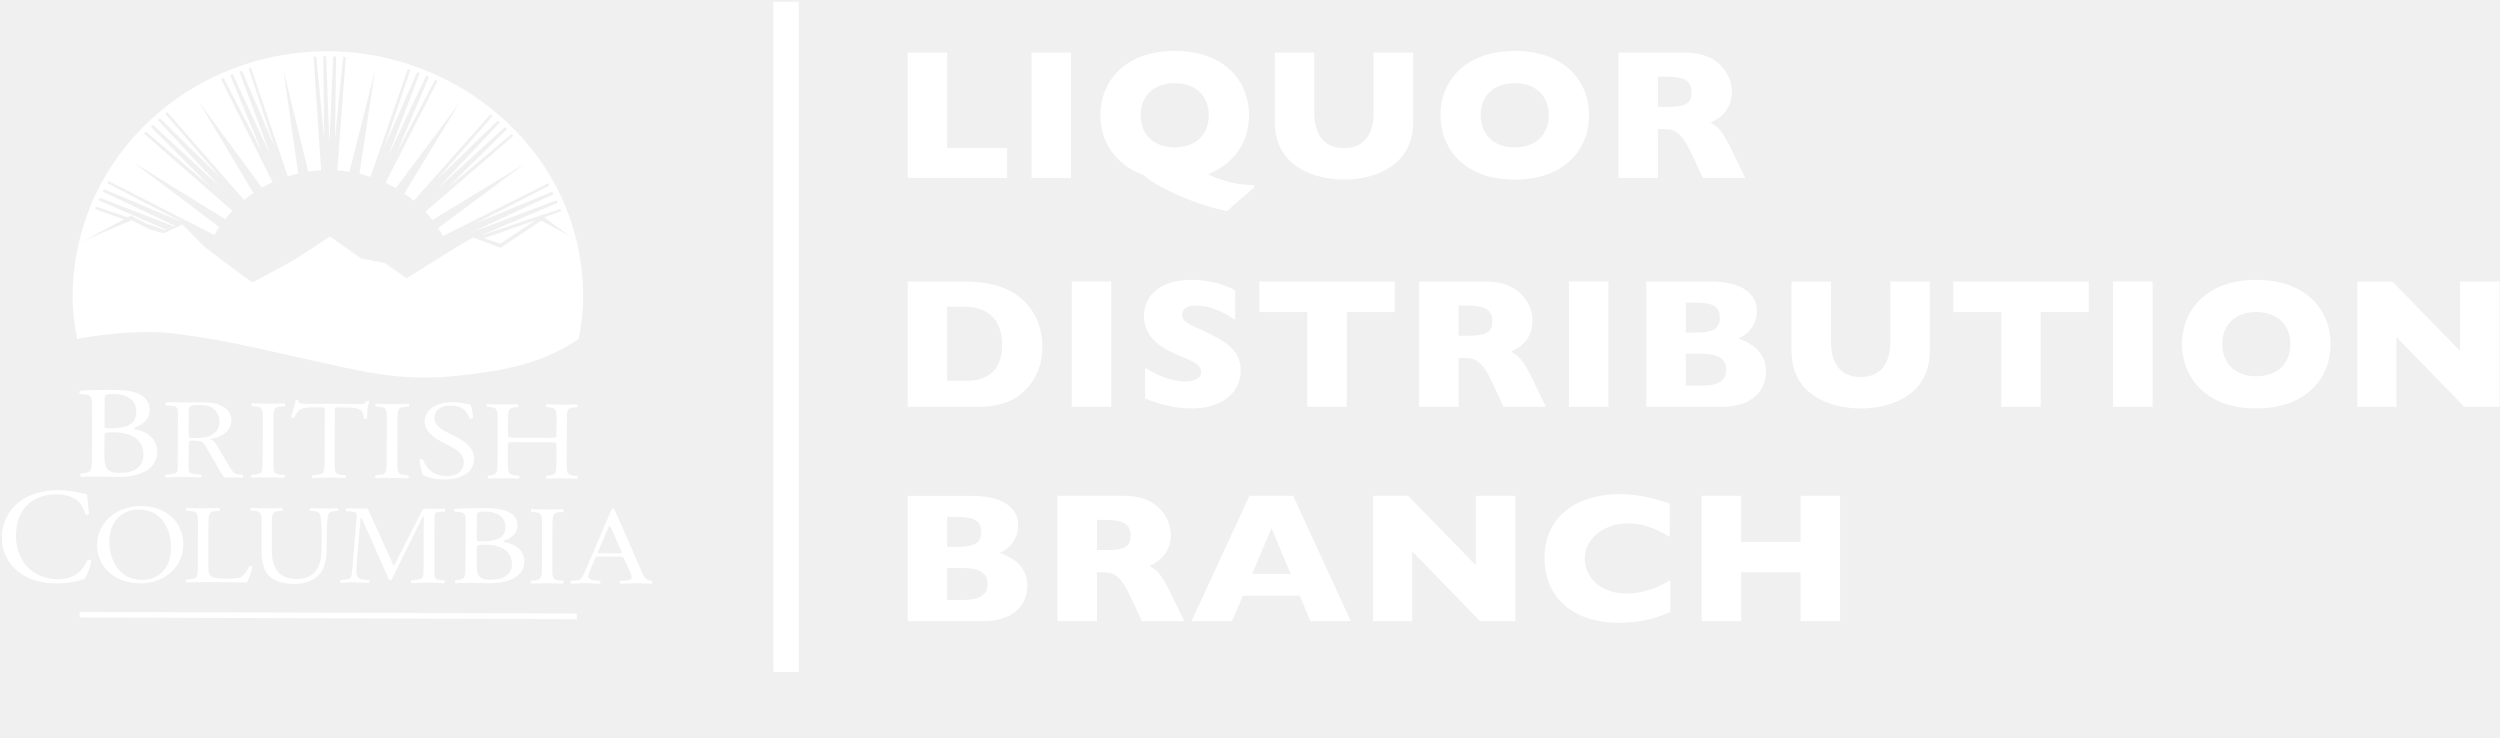
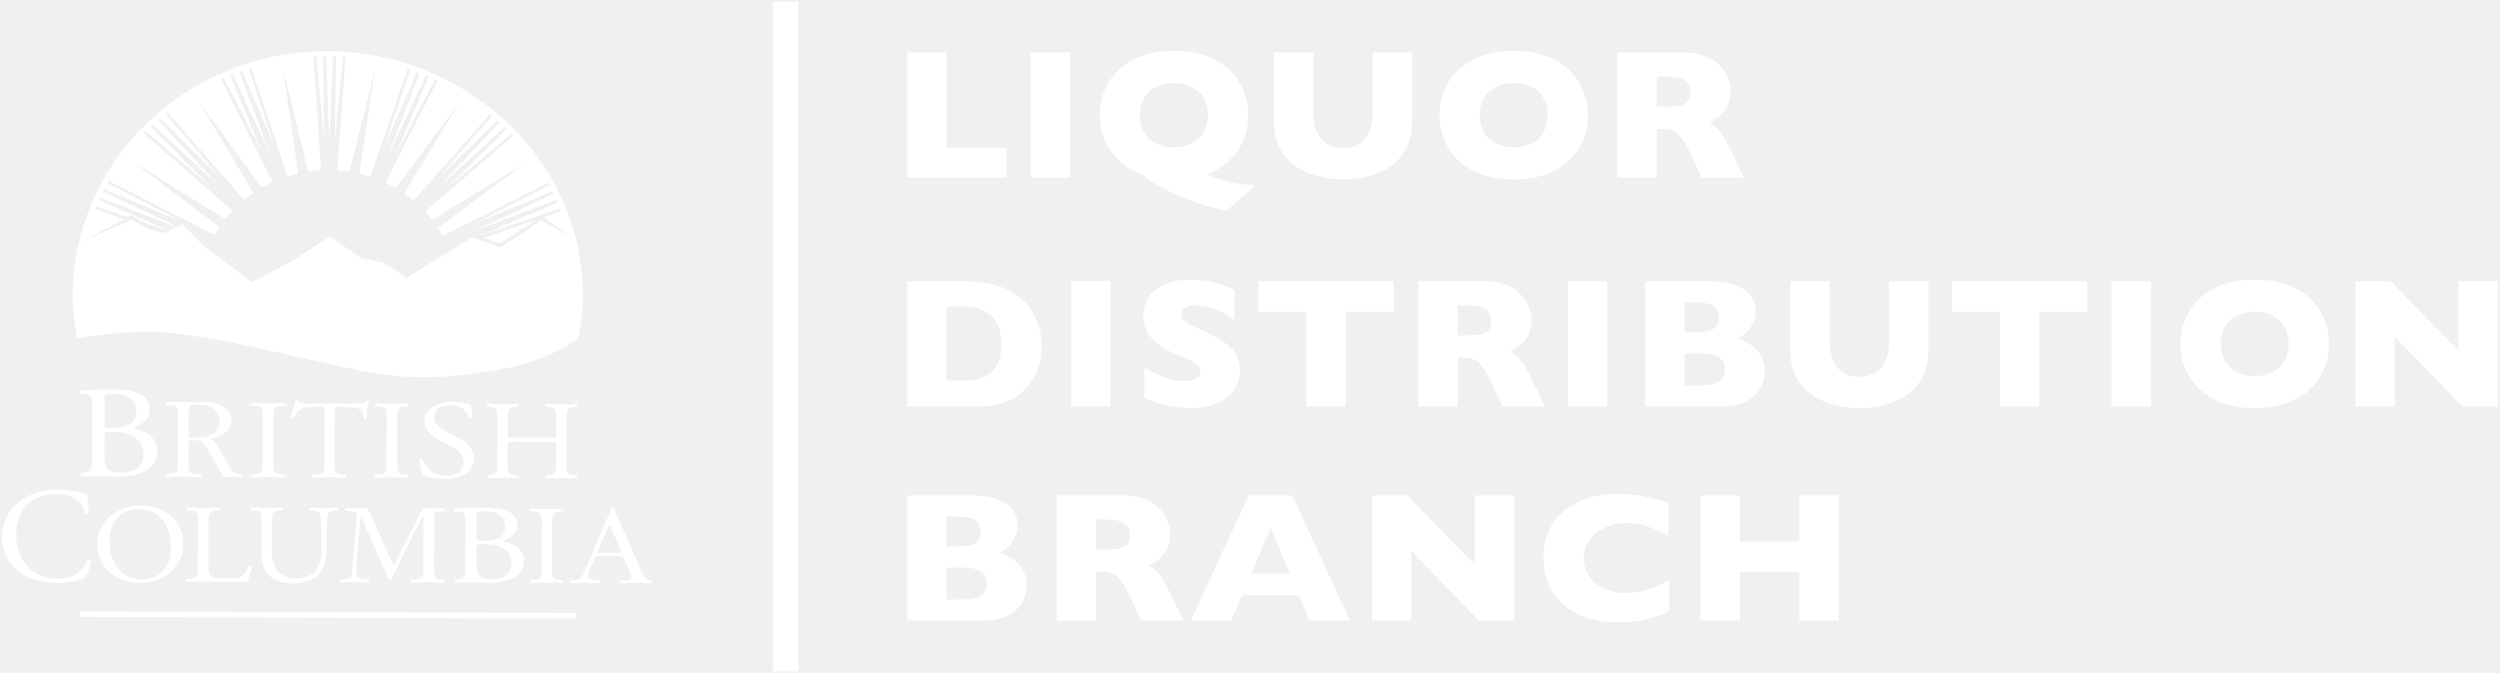
- <svg xmlns="http://www.w3.org/2000/svg" version="1.1" width="131.93" height="38.94" viewBox="2.581 3.106 131.926 38.937" fill="#000000">
+ <svg xmlns="http://www.w3.org/2000/svg" version="1.1" width="132.01" height="35.52" viewBox="2.581 3.106 132.013 35.525" fill="#000000">
  <g transform="translate(-83.0 -617.0)">
    <path transform="matrix(1,0,0,-1,135.5628,622.8815)" d="M0 0V-5.031H3.166V-6.612H-2.083V0Z" fill="#ffffff" />
    <path transform="matrix(1,0,0,-1,0,792)" d="M142.097 162.506H140.015V169.118H142.097Z" fill="#ffffff" />
    <path transform="matrix(1,0,0,-1,147.5724,627.8828)" d="M0 0C1.153 0 1.798 .713 1.798 1.7 1.798 2.676 1.153 3.389 0 3.389-1.135 3.389-1.797 2.697-1.797 1.7-1.797 .703-1.135 0 0 0M4.216-2.089 2.757-3.361C1.562-3.115 .42-2.686-.643-2.12-1.052-1.904-1.348-1.729-1.645-1.455-2.696-1.094-3.922-.097-3.922 1.7-3.922 3.41-2.708 5.089 0 5.089 2.716 5.089 3.921 3.41 3.921 1.7 3.921 .02 2.86-.985 1.746-1.426 2.216-1.632 3.063-1.992 4.155-1.982Z" fill="#ffffff" />
    <path transform="matrix(1,0,0,-1,154.9346,622.8815)" d="M0 0V-3.135C0-4.503 .663-5.04 1.574-5.04 2.462-5.04 3.135-4.513 3.135-3.145V0H5.218V-3.653C5.218-6.037 3.115-6.699 1.574-6.699 .03-6.699-2.082-6.037-2.082-3.653V0Z" fill="#ffffff" />
    <path transform="matrix(1,0,0,-1,165.515,627.8828)" d="M0 0C1.153 0 1.797 .713 1.797 1.7 1.797 2.676 1.153 3.389 0 3.389-1.133 3.389-1.796 2.697-1.796 1.7-1.796 .703-1.133 0 0 0M0-1.699C-2.707-1.699-3.921-.01-3.921 1.7-3.921 3.41-2.707 5.089 0 5.089 2.634 5.089 3.921 3.487 3.921 1.7 3.921-.117 2.615-1.699 0-1.699" fill="#ffffff" />
    <path transform="matrix(1,0,0,-1,173.0712,624.1513)" d="M0 0V-1.593H.451C1.44-1.593 1.777-1.435 1.777-.821 1.777-.205 1.368 0 .439 0ZM1.46 1.27C3.321 1.27 3.901-.029 3.901-.782 3.901-1.905 3.054-2.295 2.768-2.432 3.155-2.656 3.37-2.782 3.911-3.907L4.607-5.343H2.369L1.83-4.17C1.215-2.842 .858-2.764 .236-2.764H0V-5.343H-2.083V1.27Z" fill="#ffffff" />
    <path transform="matrix(1,0,0,-1,135.5628,640.2052)" d="M0 0H.888C1.633 0 2.9 .147 2.9 1.905 2.9 3.663 1.633 3.917 .888 3.917H0ZM.786 5.245C2.523 5.245 3.309 4.824 3.82 4.425 4.473 3.917 5.024 3.029 5.024 1.818 5.024 .264 4.186-.469 3.728-.812 2.93-1.407 1.735-1.368 1.542-1.368H-2.083V5.245Z" fill="#ffffff" />
    <path transform="matrix(1,0,0,-1,0,792)" d="M144.222 150.427H142.14V157.04H144.222Z" fill="#ffffff" />
    <path transform="matrix(1,0,0,-1,150.7588,636.9826)" d="M0 0C-.4 .263-1.174 .753-2.064 .753-2.635 .753-2.798 .49-2.798 .254-2.798-.019-2.584-.166-2.002-.429-.623-1.055 .295-1.513 .295-2.666 .295-3.926-.798-4.676-2.318-4.676-2.514-4.676-3.484-4.676-4.75-4.149V-2.529C-4.36-2.763-3.555-3.251-2.635-3.251-1.808-3.251-1.788-2.831-1.788-2.763-1.788-2.374-2.279-2.158-2.84-1.934-3.811-1.543-4.81-.986-4.81 .195-4.81 1.222-4.024 2.109-2.318 2.109-1.022 2.109-.143 1.642 0 1.554Z" fill="#ffffff" />
    <path transform="matrix(1,0,0,-1,159.1832,634.9602)" d="M0 0V-1.612H-2.532V-6.613H-4.617V-1.612H-7.147V0Z" fill="#ffffff" />
    <path transform="matrix(1,0,0,-1,162.5536,636.23)" d="M0 0V-1.592H.45C1.44-1.592 1.777-1.436 1.777-.821 1.777-.205 1.368 0 .439 0ZM1.459 1.27C3.318 1.27 3.9-.028 3.9-.782 3.9-1.905 3.053-2.296 2.767-2.433 3.153-2.657 3.369-2.783 3.91-3.907L4.606-5.343H2.37L1.829-4.171C1.214-2.842 .858-2.764 .235-2.764H0V-5.343H-2.084V1.27Z" fill="#ffffff" />
    <path transform="matrix(1,0,0,-1,0,792)" d="M170.458 150.427H168.373V157.04H170.458Z" fill="#ffffff" />
    <path transform="matrix(1,0,0,-1,174.5412,638.7702)" d="M0 0V-1.689H.847C1.704-1.689 2.134-1.425 2.134-.849 2.134-.274 1.704 0 .847 0ZM0 2.697V1.114H.449C1.318 1.114 1.797 1.221 1.797 1.906 1.797 2.59 1.277 2.697 .439 2.697ZM1.257 3.81C3.035 3.81 3.749 3.117 3.749 2.257 3.749 1.455 3.175 .948 2.777 .802 3.637 .481 4.228-.01 4.228-.927 4.228-2.042 3.4-2.803 1.91-2.803H-2.082V3.81Z" fill="#ffffff" />
    <path transform="matrix(1,0,0,-1,182.2002,634.9602)" d="M0 0V-3.136C0-4.504 .664-5.041 1.573-5.041 2.462-5.041 3.136-4.512 3.136-3.146V0H5.218V-3.653C5.218-6.035 3.114-6.699 1.573-6.699 .03-6.699-2.082-6.035-2.082-3.653V0Z" fill="#ffffff" />
    <path transform="matrix(1,0,0,-1,195.8028,634.9602)" d="M0 0V-1.612H-2.534V-6.613H-4.614V-1.612H-7.148V0Z" fill="#ffffff" />
    <path transform="matrix(1,0,0,-1,0,792)" d="M199.173 150.427H197.089V157.04H199.173Z" fill="#ffffff" />
    <path transform="matrix(1,0,0,-1,204.6457,639.9619)" d="M0 0C1.154 0 1.797 .713 1.797 1.7 1.797 2.676 1.154 3.39 0 3.39-1.133 3.39-1.796 2.697-1.796 1.7-1.796 .704-1.133 0 0 0M0-1.697C-2.704-1.697-3.921-.01-3.921 1.7-3.921 3.41-2.704 5.088 0 5.088 2.636 5.088 3.922 3.487 3.922 1.7 3.922-.117 2.615-1.697 0-1.697" fill="#ffffff" />
    <path transform="matrix(1,0,0,-1,215.3983,634.9602)" d="M0 0V-3.663L-3.572 0H-5.421V-6.613H-3.357V-2.929L.226-6.613H2.085V0Z" fill="#ffffff" />
    <path transform="matrix(1,0,0,-1,135.5626,650.0779)" d="M0 0V-1.69H.848C1.705-1.69 2.134-1.427 2.134-.849 2.134-.274 1.705 0 .848 0ZM0 2.695V1.114H.449C1.317 1.114 1.798 1.221 1.798 1.905 1.798 2.587 1.277 2.695 .439 2.695ZM1.257 3.807C3.033 3.807 3.748 3.116 3.748 2.255 3.748 1.455 3.176 .946 2.777 .801 3.635 .478 4.229-.01 4.229-.928 4.229-2.042 3.401-2.804 1.91-2.804H-2.083V3.807Z" fill="#ffffff" />
    <path transform="matrix(1,0,0,-1,143.4664,647.539)" d="M0 0V-1.593H.45C1.441-1.593 1.777-1.436 1.777-.821 1.777-.205 1.369 0 .439 0ZM1.461 1.269C3.319 1.269 3.902-.028 3.902-.782 3.902-1.905 3.054-2.296 2.768-2.432 3.155-2.655 3.37-2.782 3.912-3.908L4.606-5.343H2.37L1.828-4.171C1.217-2.843 .857-2.764 .235-2.764H0V-5.343H-2.082V1.269Z" fill="#ffffff" />
    <path transform="matrix(1,0,0,-1,153.6877,650.3903)" d="M0 0-1.009 2.414-2.031 0ZM-2.52-1.153-3.094-2.492H-5.228L-2.174 4.12H.134L3.176-2.492H1.043L.482-1.153Z" fill="#ffffff" />
    <path transform="matrix(1,0,0,-1,159.8882,646.2701)" d="M0 0 3.573-3.662V0H5.657V-6.612H3.796L.214-2.929V-6.612H-1.849V0Z" fill="#ffffff" />
    <path transform="matrix(1,0,0,-1,173.7243,652.383)" d="M0 0C-.908-.449-1.817-.585-2.726-.585-5.167-.585-6.638 .791-6.638 2.812-6.638 5.147-4.778 6.201-2.696 6.201-1.532 6.201-.582 5.889-.032 5.702V3.945C-.419 4.168-1.196 4.659-2.225 4.659-3.41 4.659-4.513 3.945-4.513 2.783-4.513 1.778-3.615 .956-2.339 .956-1.225 .956-.408 1.426 0 1.67Z" fill="#ffffff" />
    <path transform="matrix(1,0,0,-1,177.4624,650.3028)" d="M0 0V-2.579H-2.084V4.033H0V1.601H3.135V4.033H5.218V-2.579H3.135V0Z" fill="#ffffff" />
    <path transform="matrix(1,0,0,-1,127.0621,620.2)" stroke-width="1.341" stroke-linecap="butt" stroke-miterlimit="4" stroke-linejoin="miter" fill="none" stroke="#ffffff" d="M0 0V-35.363" />
    <path transform="matrix(1,0,0,-1,89.7858,652.6899)" d="M0 0 26.233-.089 26.234 .209 .001 .295Z" fill="#ffffff" />
    <path transform="matrix(1,0,0,-1,91.09,644.1149)" d="M0 0C-.002-.249 .014-.599 .166-.753 .317-.913 .557-.947 .797-.947 1.51-.949 2.057-.676 2.058 .015 2.06 .559 1.742 1.194 .469 1.199 .036 1.2 .004 1.16 .004 1.02ZM.006 1.602C.005 1.409 .013 1.394 .421 1.407 1.239 1.432 1.68 1.638 1.682 2.286 1.685 2.962 1.101 3.219 .493 3.221 .317 3.222 .196 3.208 .124 3.181 .043 3.161 .011 3.127 .011 3.004ZM-.648 2.522C-.647 3.032-.683 3.168-1.043 3.197L-1.293 3.215C-1.335 3.246-1.323 3.383-1.286 3.386-.853 3.422-.308 3.439 .437 3.435 .942 3.434 1.423 3.398 1.782 3.238 2.125 3.092 2.389 2.815 2.388 2.374 2.387 1.877 2.048 1.622 1.567 1.432 1.567 1.361 1.631 1.342 1.718 1.327 2.151 1.256 2.79 .908 2.788 .17 2.785-.63 2.095-1.167 .653-1.161 .421-1.161 .028-1.138-.308-1.138-.661-1.136-.933-1.149-1.231-1.155-1.278-1.135-1.293-1.025-1.245-.982L-1.1-.964C-.677-.902-.659-.825-.657-.101Z" fill="#ffffff" />
    <path transform="matrix(1,0,0,-1,99.4513,642.3026)" d="M0 0C.003 .625-.011 .725-.415 .755L-.586 .768C-.627 .791-.612 .898-.571 .915-.23 .903 .004 .897 .29 .895 .564 .893 .796 .899 1.139 .909 1.18 .892 1.193 .785 1.152 .761L.98 .749C.577 .723 .564 .622 .561-.002L.554-2.101C.551-2.727 .564-2.807 .967-2.852L1.139-2.869C1.18-2.893 1.165-2.999 1.124-3.016 .782-3.004 .55-2.996 .276-2.996-.012-2.996-.245-2.999-.586-3.01-.627-2.993-.641-2.898-.599-2.862L-.428-2.846C-.024-2.807-.011-2.725-.007-2.1Z" fill="#ffffff" />
    <path transform="matrix(1,0,0,-1,103.239,644.426)" d="M0 0C-.002-.618 .01-.71 .382-.739L.587-.758C.625-.779 .612-.887 .573-.904 .209-.891-.01-.883-.267-.883-.523-.883-.746-.887-1.156-.899-1.196-.88-1.208-.779-1.156-.752L-.926-.733C-.561-.707-.528-.616-.526 .004L-.517 2.637C-.515 2.819-.515 2.825-.708 2.825L-1.06 2.827C-1.336 2.828-1.688 2.817-1.85 2.682-2.004 2.554-2.068 2.424-2.139 2.276-2.191 2.241-2.281 2.27-2.306 2.319-2.203 2.583-2.104 2.961-2.059 3.196-2.039 3.209-1.957 3.213-1.938 3.195-1.899 3.006-1.687 3.013-1.393 3.011L1.203 3.003C1.55 3.001 1.607 3.013 1.704 3.165 1.736 3.178 1.807 3.172 1.819 3.147 1.748 2.907 1.701 2.428 1.719 2.252 1.694 2.204 1.585 2.204 1.553 2.24 1.534 2.388 1.49 2.606 1.394 2.672 1.248 2.772 1.004 2.819 .652 2.82L.196 2.823C.004 2.824 .011 2.817 .01 2.622Z" fill="#ffffff" />
    <path transform="matrix(1,0,0,-1,105.9944,642.3262)" d="M0 0C.002 .626-.011 .725-.415 .758L-.585 .77C-.627 .793-.613 .9-.572 .917-.23 .903 .003 .897 .291 .895 .564 .895 .797 .9 1.139 .911 1.18 .892 1.194 .786 1.152 .764L.981 .752C.577 .723 .564 .625 .561-.001L.553-2.1C.551-2.724 .564-2.807 .967-2.85L1.139-2.868C1.18-2.892 1.166-2.997 1.124-3.015 .782-3.002 .55-2.996 .276-2.996-.011-2.993-.245-2.999-.587-3.009-.627-2.992-.64-2.897-.599-2.862L-.428-2.845C-.024-2.805-.011-2.721-.007-2.097Z" fill="#ffffff" />
    <path transform="matrix(1,0,0,-1,109.049,645.4075)" d="M0 0C-.611 0-.996 .155-1.134 .221-1.221 .351-1.314 .77-1.327 1.049-1.291 1.088-1.181 1.099-1.154 1.064-1.045 .764-.749 .184 .095 .181 .706 .18 1.005 .503 1.006 .856 1.008 1.116 .942 1.406 .413 1.685L-.276 2.052C-.639 2.247-1.061 2.585-1.058 3.068-1.056 3.629-.517 4.081 .429 4.078 .654 4.077 .916 4.039 1.105 3.998 1.199 3.974 1.302 3.962 1.359 3.962 1.425 3.821 1.489 3.49 1.488 3.242 1.458 3.207 1.342 3.19 1.306 3.225 1.213 3.508 1.018 3.893 .319 3.896-.393 3.897-.548 3.514-.548 3.244-.55 2.902-.202 2.652 .067 2.516L.648 2.22C1.105 1.989 1.555 1.645 1.553 1.085 1.55 .435 .944-.003 0 0" fill="#ffffff" />
    <path transform="matrix(1,0,0,-1,112.717,643.4378)" d="M0 0C-.318 0-.331-.011-.333-.188L-.336-1.021C-.337-1.639-.305-1.722 .066-1.757L.258-1.777C.299-1.8 .284-1.905 .245-1.923-.113-1.91-.339-1.904-.598-1.904-.883-1.901-1.108-1.913-1.367-1.917-1.407-1.901-1.419-1.805-1.38-1.771L-1.267-1.753C-.895-1.695-.882-1.636-.88-1.018L-.872 1.106C-.87 1.723-.915 1.825-1.26 1.849L-1.433 1.862C-1.472 1.885-1.458 1.991-1.419 2.008-1.094 2.001-.868 1.989-.583 1.989-.325 1.987-.098 1.992 .186 2.002 .226 1.985 .24 1.88 .199 1.856L.073 1.845C-.312 1.809-.325 1.721-.328 1.103L-.33 .425C-.331 .241-.318 .236 .001 .234L1.898 .228C2.216 .228 2.229 .234 2.229 .415L2.233 1.095C2.234 1.714 2.222 1.801 1.831 1.838L1.705 1.851C1.664 1.875 1.678 1.981 1.718 1.997 2.023 1.985 2.25 1.98 2.521 1.978 2.78 1.976 3.004 1.983 3.304 1.992 3.343 1.975 3.357 1.869 3.317 1.845L3.177 1.833C2.792 1.8 2.779 1.711 2.777 1.092L2.768-1.03C2.767-1.65 2.78-1.725 3.164-1.768L3.323-1.786C3.362-1.809 3.349-1.916 3.309-1.933 2.991-1.92 2.766-1.913 2.506-1.913 2.234-1.913 1.996-1.917 1.704-1.928 1.664-1.91 1.651-1.815 1.691-1.779L1.817-1.763C2.222-1.705 2.223-1.646 2.225-1.026L2.228-.196C2.229-.02 2.216-.007 1.897-.007Z" fill="#ffffff" />
    <path transform="matrix(1,0,0,-1,95.9089,643.2197)" d="M0 0C-.125 0-.373-.042-.372 .115L-.368 1.246C-.367 1.689-.352 1.751 .203 1.75 .853 1.747 1.253 1.43 1.252 .849 1.25 .596 1.155 .363 .913 .206 .636 .022 .335 0 0 0M2.486-1.946 2.316-1.929C2.28-1.926 2.25-1.923 2.221-1.918 1.971-1.874 1.871-1.66 1.753-1.463L1.165-.475C1.064-.311 .956-.09 .721-.057 1.328 .011 1.878 .344 1.879 .918 1.882 1.582 1.196 1.881 .503 1.883 .086 1.884-.294 1.875-.717 1.877-.951 1.877-1.228 1.889-1.462 1.89-1.592 1.89-1.594 1.866-1.595 1.795-1.595 1.693-1.55 1.721-1.412 1.714-.919 1.685-.937 1.597-.939 1.192L-.949-1.391C-.95-1.762-.918-1.871-1.322-1.905-1.322-1.905-1.385-1.91-1.42-1.913L-1.592-1.929C-1.634-1.965-1.621-2.06-1.579-2.077-1.488-2.076-1.326-2.07-1.326-2.07-1.1-2.064-.877-2.047-.652-2.049-.426-2.05-.21-2.067 .012-2.073 .091-2.077 .174-2.079 .265-2.082 .307-2.067 .321-1.972 .281-1.935L.108-1.92C.072-1.917 .011-1.91 .011-1.91-.398-1.882-.373-1.771-.371-1.392L-.367-.418C-.367-.362-.375-.212-.331-.168-.294-.129-.228-.137-.17-.137 .385-.137 .378-.189 .639-.632L1.351-1.868C1.408-1.961 1.452-2.08 1.599-2.082L2.219-2.084C2.298-2.085 2.381-2.088 2.471-2.093 2.513-2.076 2.527-1.981 2.486-1.946" fill="#ffffff" />
    <path transform="matrix(1,0,0,-1,86.6288,646.5683)" d="M0 0C.546 .404 1.242 .601 2.018 .598 2.421 .596 2.988 .517 3.339 .423 3.428 .402 3.481 .387 3.548 .394 3.555 .23 3.59-.218 3.649-.652 3.611-.701 3.5-.71 3.448-.667 3.337-.181 3.003 .373 1.92 .378 .778 .382-.196-.305-.202-1.778-.207-3.273 .783-4.101 2.008-4.106 2.971-4.11 3.399-3.512 3.573-3.094 3.625-3.058 3.736-3.072 3.767-3.123 3.714-3.492 3.518-3.961 3.405-4.098 3.315-4.11 3.225-4.138 3.143-4.167 2.978-4.223 2.441-4.327 1.963-4.326 1.291-4.323 .649-4.194 .105-3.843-.492-3.451-.952-2.801-.949-1.883-.946-1.093-.57-.418 0 0" fill="#ffffff" />
    <path transform="matrix(1,0,0,-1,94.6058,649.0209)" d="M0 0C.004 .972-.465 2.024-1.701 2.028-2.374 2.031-3.249 1.613-3.254 .324-3.256-.55-2.795-1.682-1.521-1.687-.744-1.688-.004-1.161 0 0M-3.902 .138C-3.898 1.315-2.923 2.214-1.591 2.21-.095 2.204 .652 1.218 .648 .181 .645-1.011-.356-1.873-1.605-1.869-3.042-1.864-3.906-.923-3.902 .138" fill="#ffffff" />
    <path transform="matrix(1,0,0,-1,102.5567,648.4155)" d="M0 0C.001 .365-.009 1.043-.12 1.219-.165 1.291-.282 1.332-.446 1.344L-.609 1.357C-.648 1.399-.635 1.475-.595 1.498-.348 1.484-.106 1.477 .149 1.477 .423 1.477 .6 1.481 .835 1.493 .887 1.464 .881 1.386 .848 1.352L.691 1.34C.527 1.327 .403 1.275 .364 1.2 .271 1.006 .27 .326 .269-.001L.266-.668C.264-1.182 .17-1.723-.197-2.074-.479-2.352-.963-2.503-1.446-2.503-1.897-2.5-2.348-2.42-2.667-2.172-3.012-1.914-3.173-1.482-3.172-.782L-3.166 .611C-3.164 1.224-3.177 1.323-3.556 1.355L-3.719 1.368C-3.758 1.39-3.745 1.49-3.705 1.508-3.378 1.495-3.157 1.488-2.896 1.487-2.628 1.487-2.412 1.493-2.091 1.503-2.053 1.484-2.04 1.386-2.079 1.363L-2.236 1.351C-2.615 1.322-2.629 1.222-2.631 .61L-2.635-.663C-2.638-1.615-2.315-2.238-1.314-2.243-.367-2.246-.006-1.576-.004-.681Z" fill="#ffffff" />
    <path transform="matrix(1,0,0,-1,110.7376,649.8811)" d="M0 0C-.001-.216 .013-.519 .149-.651 .286-.788 .503-.818 .719-.818 1.362-.819 1.854-.584 1.855 .012 1.858 .483 1.571 1.03 .422 1.035 .033 1.036 .003 .999 .003 .88ZM.005 1.381C.004 1.214 .011 1.203 .38 1.213 1.117 1.235 1.514 1.412 1.517 1.971 1.519 2.556 .993 2.777 .444 2.78 .285 2.78 .176 2.767 .111 2.745 .039 2.727 .01 2.697 .01 2.59ZM-.584 2.176C-.582 2.616-.611 2.73-.936 2.754L-1.167 2.776C-1.192 2.799-1.207 2.919-1.16 2.922-.77 2.946-.278 2.966 .394 2.963 .848 2.961 1.282 2.931 1.606 2.793 1.916 2.667 2.154 2.427 2.152 2.047 2.15 1.618 1.847 1.4 1.413 1.234 1.412 1.174 1.47 1.156 1.549 1.145 1.938 1.082 2.517 .782 2.514 .148 2.51-.544 1.889-1.008 .588-1.003 .379-1.001 .025-.983-.278-.982-.596-.982-.842-.992-1.108-.997-1.153-.978-1.166-.883-1.123-.848L-.993-.831C-.609-.779-.595-.713-.592-.087Z" fill="#ffffff" />
    <path transform="matrix(1,0,0,-1,96.0256,647.8133)" d="M0 0C.002 .619-.011 .715-.438 .744L-.608 .758C-.648 .78-.634 .885-.594 .904-.214 .891 .017 .883 .288 .882 .553 .882 .783 .887 1.123 .898 1.163 .879 1.176 .773 1.135 .752L.972 .739C.573 .711 .559 .616 .555-.001L.548-2.053C.548-2.425 .567-2.579 .688-2.691 .763-2.756 .891-2.827 1.427-2.829 2.003-2.83 2.146-2.807 2.255-2.755 2.39-2.684 2.568-2.475 2.704-2.172 2.745-2.143 2.874-2.17 2.874-2.209 2.874-2.275 2.681-2.876 2.586-3.034 2.24-3.02 1.596-3.012 .897-3.011L.274-3.008C-.011-3.006-.228-3.012-.608-3.023-.648-3.005-.662-2.91-.62-2.876L-.417-2.859C-.024-2.824-.01-2.742-.007-2.123Z" fill="#ffffff" />
    <path transform="matrix(1,0,0,-1,114.1889,647.8865)" d="M0 0C.002 .625-.012 .727-.403 .756L-.57 .77C-.609 .791-.597 .897-.556 .917-.223 .903 .004 .897 .283 .897 .548 .895 .775 .9 1.108 .909 1.147 .893 1.161 .788 1.12 .762L.954 .752C.562 .723 .548 .624 .546-.001L.537-2.101C.535-2.724 .548-2.807 .942-2.852L1.108-2.868C1.147-2.894 1.134-2.999 1.093-3.015 .76-3.004 .535-2.996 .268-2.996-.012-2.996-.238-3-.571-3.011-.611-2.993-.623-2.897-.583-2.863L-.418-2.845C-.024-2.806-.011-2.724-.009-2.099Z" fill="#ffffff" />
    <path transform="matrix(1,0,0,-1,108.8592,650.7151)" d="M0 0C-.034 .004-.098 .009-.098 .009-.168 .017-.231 .026-.281 .078-.367 .168-.36 .415-.359 .517L-.349 3.099C-.349 3.211-.377 3.457-.29 3.544-.246 3.591-.156 3.598-.076 3.602-.029 3.605-.027 3.605 .016 3.608L.187 3.62C.228 3.641 .215 3.748 .173 3.767 .082 3.764-.001 3.764-.08 3.764V3.762L-.807 3.764C-.886 3.764-.958 3.765-1.001 3.682L-2.494 .736-3.793 3.594C-3.836 3.691-3.843 3.775-3.98 3.776L-4.736 3.778C-4.815 3.779-4.902 3.779-4.993 3.784-5.035 3.765-5.049 3.66-5.008 3.637L-4.837 3.622C-4.801 3.62-4.738 3.616-4.738 3.616-4.454 3.598-4.436 3.537-4.463 3.25L-4.697 .482C-4.717 .202-4.733 .057-5.039 .029-5.039 .029-5.103 .022-5.138 .02L-5.309 .001C-5.351-.032-5.337-.127-5.296-.144-5.206-.143-5.046-.138-5.046-.138-4.891-.132-4.734-.121-4.577-.121-4.407-.121-4.237-.137-4.067-.143V-.144C-3.988-.146-3.904-.151-3.813-.154-3.772-.134-3.759-.04-3.8-.006L-3.97 .014C-4.016 .017-4.065 .021-4.065 .021-4.505 .052-4.493 .349-4.465 .711L-4.247 3.287H-4.197L-2.792 .112C-2.777 .069-2.757-.007-2.684-.007-2.619-.007-2.597 .061-2.576 .105L-.967 3.353H-.917L-.927 .519C-.928 .405-.914 .176-1.037 .087-1.101 .042-1.308 .017-1.308 .017-1.337 .012-1.367 .007-1.401 .003L-1.573-.014C-1.614-.048-1.6-.143-1.56-.161-1.469-.158-1.309-.154-1.309-.154-1.077-.148-.842-.132-.606-.133-.437-.134-.104-.151-.104-.151-.026-.154 .065-.161 .156-.166 .197-.148 .212-.052 .17-.017Z" fill="#ffffff" />
    <path transform="matrix(1,0,0,-1,118.1831,649.3032)" d="M0 0-.8 .004C-.828 .004-1.051-.022-1.051 .042-1.051 .06-1.036 .097-1.029 .115L-.545 1.254C-.531 1.284-.481 1.439-.426 1.439-.384 1.439-.329 1.275-.315 1.253L.155 .187C.155 .175 .203 .075 .203 .049 .203-.018 .042 0 0 0M1.791-1.464 1.769-1.446C1.735-1.443 1.704-1.44 1.676-1.435 1.409-1.377 1.307-1.068 1.209-.85L-.151 2.26C-.165 2.297-.191 2.377-.246 2.377-.321 2.378-.342 2.291-.362 2.241L-1.683-.853C-1.731-.971-1.855-1.256-1.944-1.34-2.012-1.406-2.1-1.419-2.193-1.428-2.193-1.428-2.269-1.435-2.302-1.438L-2.465-1.454C-2.505-1.488-2.492-1.583-2.451-1.602-2.359-1.599-2.197-1.593-2.197-1.593-2.018-1.591-1.838-1.57-1.66-1.57-1.508-1.573-1.358-1.587-1.206-1.593-1.206-1.593-1.045-1.601-.953-1.602-.912-1.585-.898-1.491-.939-1.456L-1.111-1.438C-1.144-1.435-1.203-1.428-1.203-1.428-1.361-1.412-1.556-1.383-1.556-1.219-1.555-1.109-1.501-.977-1.46-.879L-1.255-.415C-1.152-.193-1.193-.169-.921-.169L.003-.173C.328-.173 .281-.173 .423-.489L.638-.96C.672-1.04 .732-1.178 .732-1.264 .731-1.418 .554-1.428 .388-1.441 .388-1.441 .333-1.444 .285-1.449L.121-1.459C.079-1.495 .093-1.588 .134-1.607 .226-1.603 .388-1.599 .388-1.599 .581-1.593 .775-1.579 .962-1.579 1.199-1.581 1.437-1.596 1.675-1.603 1.753-1.605 1.687-1.608 1.777-1.612 1.819-1.594 1.833-1.5 1.791-1.464" fill="#ffffff" />
    <path transform="matrix(1,0,0,-1,89.7449,632.9197)" d="M0 0C-.115-.511-.326-1.469-.33-2.756-.333-3.586-.246-4.285-.093-5.072V-5.073C.026-5.049 .076-5.039 .209-5.014V-5.012C1.433-4.815 3.37-4.58 5.025-4.786 7.652-5.112 9.294-5.541 12.067-6.151 14.841-6.759 16.884-7.332 19.88-7.024 22.502-6.755 24.298-6.371 26.051-5.277V-5.275C26.053-5.275 26.192-5.188 26.192-5.188 26.221-5.169 26.34-5.083 26.379-5.057 26.51-4.34 26.609-3.627 26.61-2.875 26.615-1.867 26.477-.778 26.25 .175L24.4 1.171 22.25-.261 20.807 .281C20.318 .047 17.296-1.871 17.296-1.871L16.142-1.067 14.901-.827 13.25 .331 11.346-.91C11.346-.91 9.223-2.079 9.15-2.078 9.077-2.078 6.601-.187 6.601-.187L5.461 .97C5.266 .853 4.486 .513 4.486 .513L4.446 .503 3.694 .728 2.781 1.196Z" fill="#ffffff" />
    <path transform="matrix(1,0,0,-1,113.8558,631.7223)" d="M0 0-2.729-.955-1.869-1.239Z" fill="#ffffff" />
    <path transform="matrix(1,0,0,-1,92.118,631.6826)" d="M0 0-1.527 .545C-1.51 .59-1.492 .635-1.474 .679L.206 .112 .367 .207 1.17-.214 2.168-.566 2.228-.54-1.331 1.007C-1.31 1.051-1.291 1.097-1.269 1.141L2.653-.373 2.709-.346-1.112 1.465C-1.091 1.508-1.069 1.55-1.047 1.593L3.104-.155-.876 1.913C-.854 1.952-.832 1.991-.811 2.03L4.779-.824C4.859-.68 4.945-.542 5.037-.406L.487 3.019 5.345 .014C5.465 .166 5.593 .312 5.727 .452L1.057 4.529C1.091 4.565 1.124 4.599 1.16 4.634L4.552 1.747 1.417 4.888C1.453 4.924 1.49 4.959 1.525 4.992L5.064 1.721 1.796 5.239C1.833 5.272 1.868 5.304 1.905 5.336L5.073 2.224 2.187 5.575C2.223 5.603 2.258 5.631 2.293 5.659L6.345 1.027C6.503 1.156 6.666 1.28 6.835 1.395L3.951 6.211 7.285 1.676C7.467 1.781 7.654 1.875 7.848 1.963L5.123 7.399C5.17 7.42 5.218 7.441 5.266 7.462L7.284 3.562 5.605 7.606C5.652 7.625 5.699 7.643 5.747 7.663L7.748 3.355 6.094 7.794C6.141 7.81 6.186 7.827 6.233 7.844L7.953 3.819 6.588 7.963C6.63 7.975 6.671 7.988 6.712 8L8.647 2.271C8.829 2.329 9.014 2.38 9.201 2.422L8.414 7.92 9.729 2.522C9.953 2.554 10.178 2.576 10.407 2.589L10.011 8.585C10.058 8.588 10.105 8.589 10.154 8.593L10.57 4.281 10.522 8.603C10.573 8.604 10.625 8.604 10.677 8.604L10.845 4.066 11.047 8.602C11.097 8.601 11.147 8.599 11.198 8.598L11.142 4.279 11.571 8.58C11.619 8.577 11.664 8.575 11.711 8.572L11.263 2.583C11.482 2.569 11.695 2.546 11.907 2.514L13.258 7.887 12.431 2.411C12.629 2.364 12.822 2.308 13.013 2.247L14.983 7.94C15.029 7.924 15.075 7.909 15.12 7.893L13.739 3.799 15.47 7.771C15.518 7.753 15.565 7.736 15.611 7.718L13.942 3.335 15.952 7.582C15.999 7.563 16.048 7.543 16.096 7.522L14.407 3.539 16.428 7.375C16.471 7.356 16.514 7.336 16.556 7.315L13.808 1.931C13.993 1.844 14.173 1.75 14.349 1.647L17.708 6.148 14.797 1.364C14.97 1.244 15.135 1.116 15.295 .982L19.345 5.547C19.383 5.517 19.42 5.486 19.456 5.455L16.576 2.158 19.731 5.215C19.769 5.182 19.806 5.149 19.842 5.115L16.581 1.655 20.105 4.868C20.141 4.834 20.178 4.798 20.213 4.762L17.093 1.678 20.464 4.506C20.494 4.474 20.527 4.44 20.558 4.408L15.906 .403C16.035 .262 16.161 .117 16.279-.034L21.149 2.931 16.583-.456C16.673-.594 16.757-.733 16.837-.878L22.381 1.905C22.403 1.864 22.426 1.823 22.448 1.782L18.523-.226 22.614 1.465C22.635 1.421 22.657 1.378 22.678 1.333L18.331-.693 22.828 1.012C22.849 .966 22.872 .921 22.891 .874L18.814-.857 23.026 .551C23.043 .51 23.06 .468 23.075 .426L22.173 .113 23.506-.862 23.876-1.063C23.738-.523 23.525 .138 23.318 .649 21.33 5.521 16.282 8.854 10.797 8.873 4.37 8.895-1.018 4.595-2.36-1.169H-2.362C-2.363-1.174-2.37-1.209-2.376-1.24L-2.113-1.124Z" fill="#ffffff" />
  </g>
</svg>
